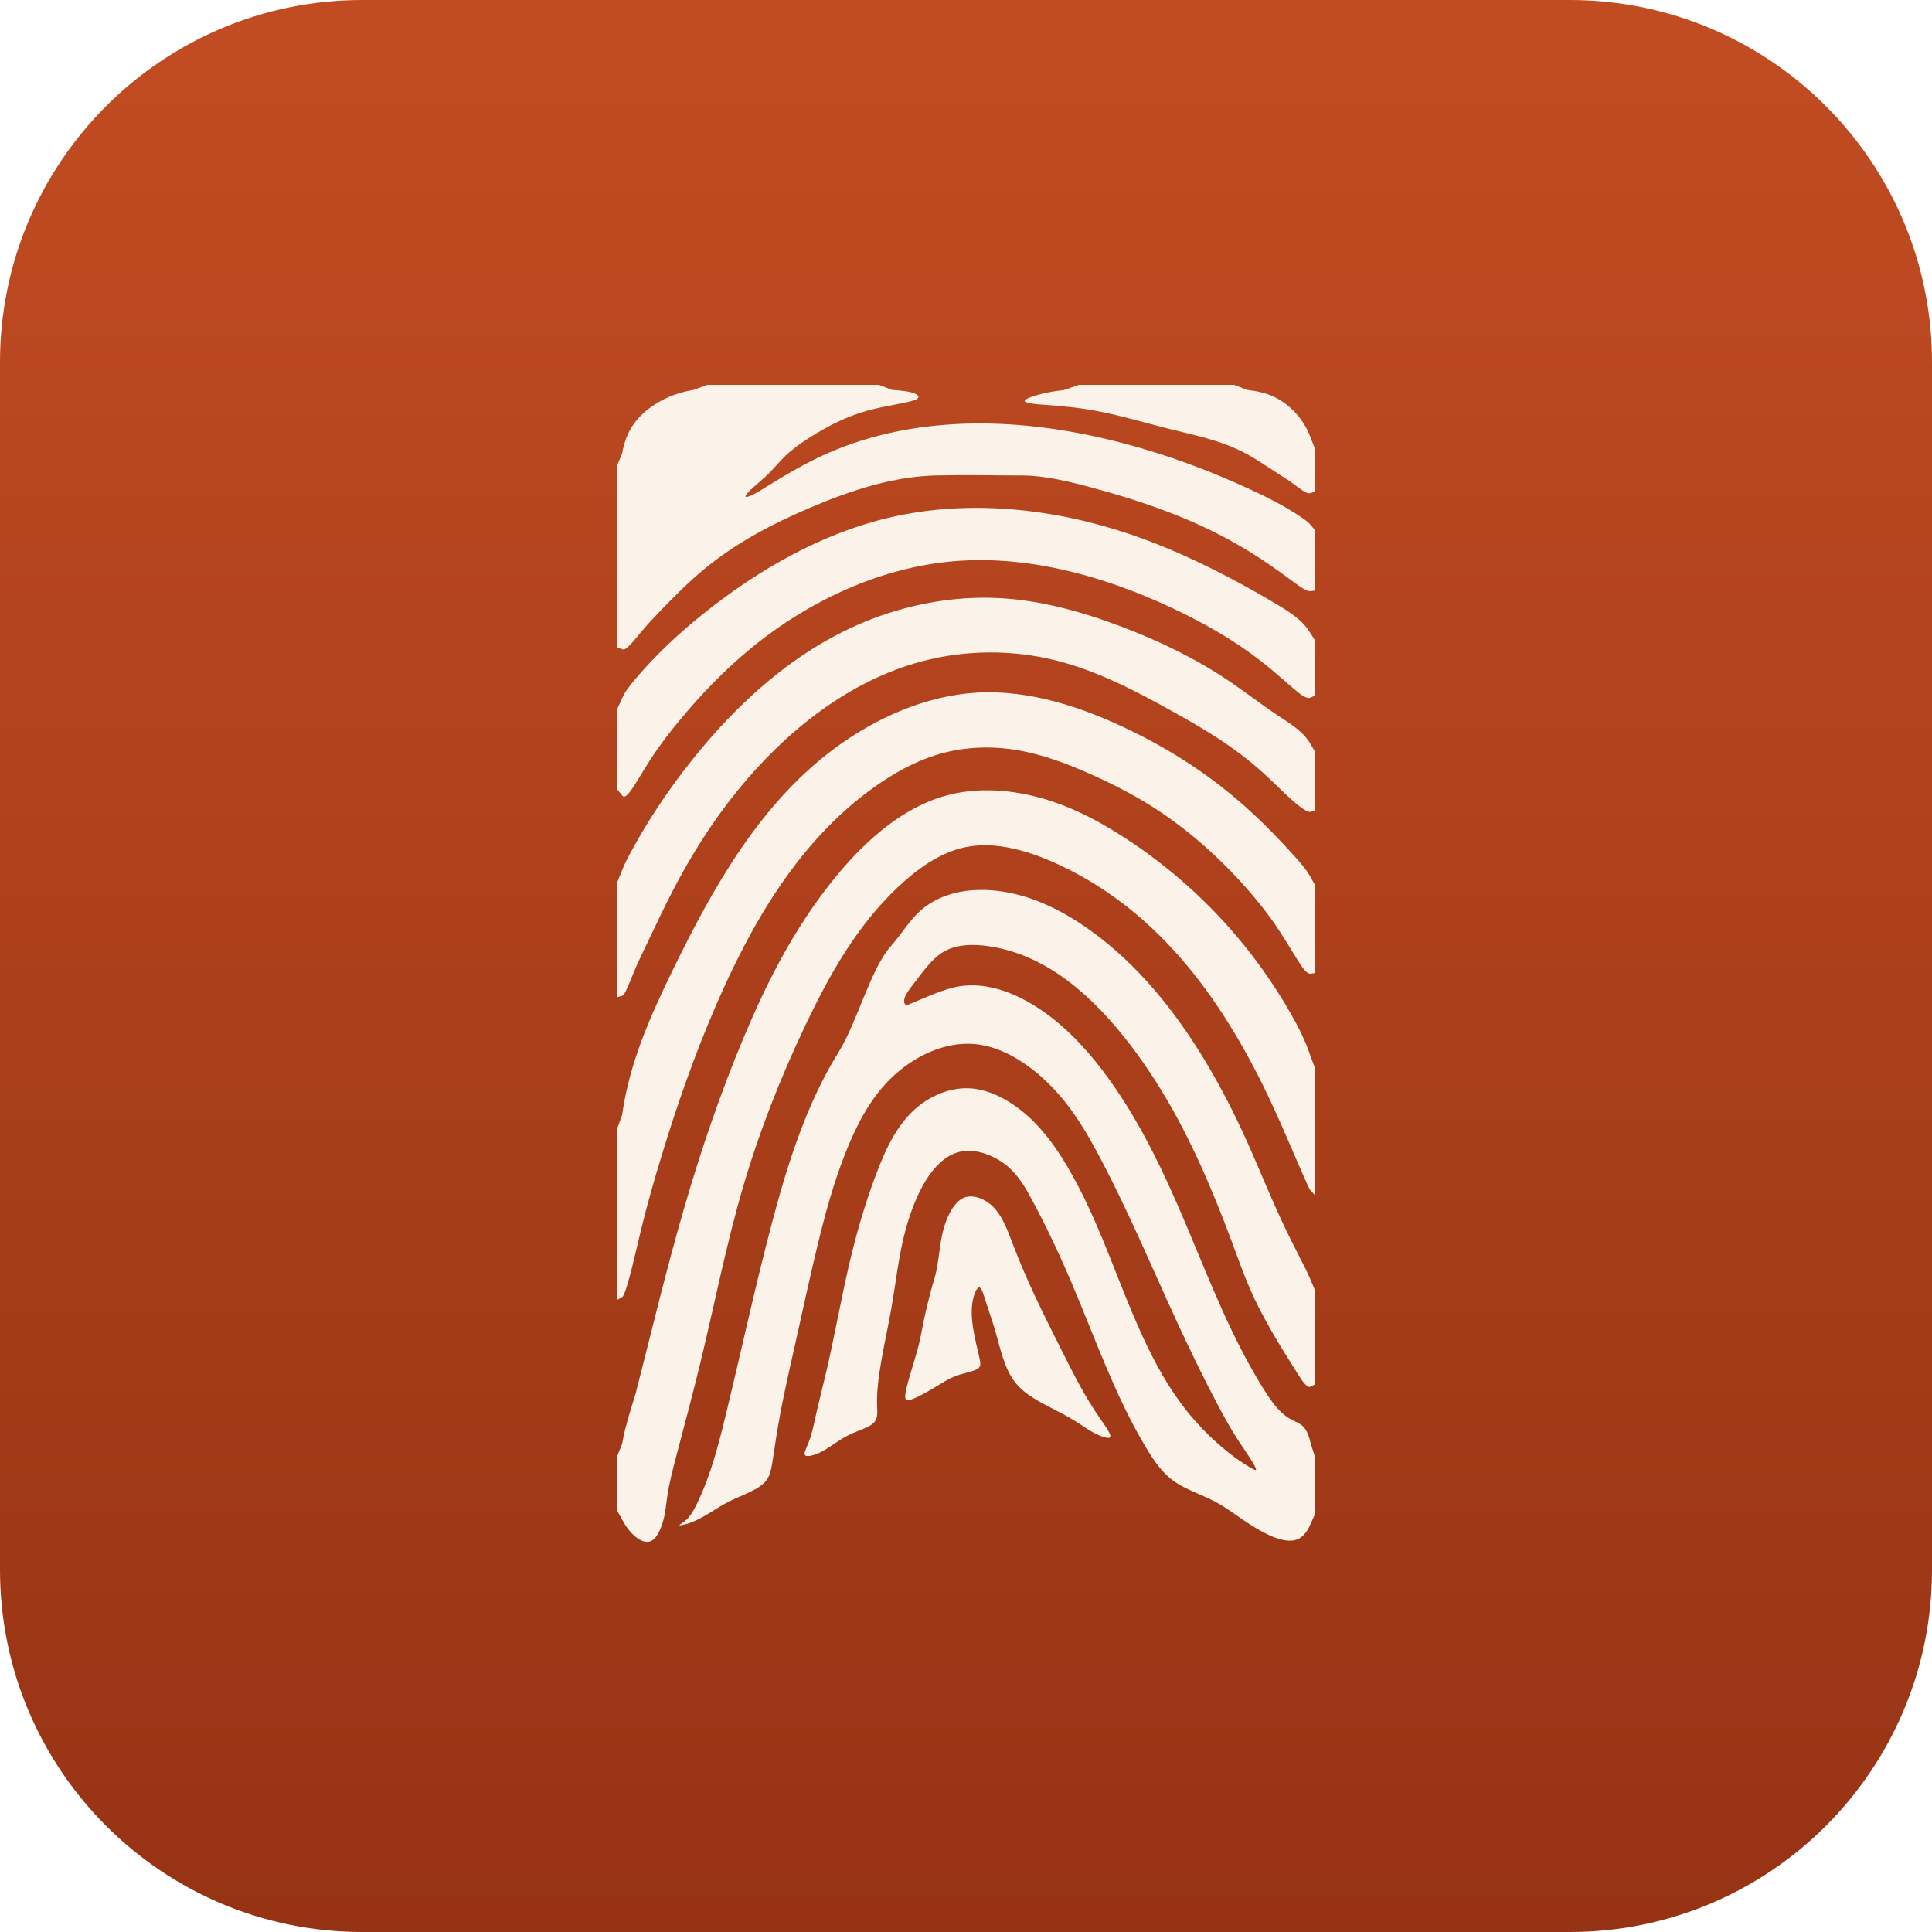
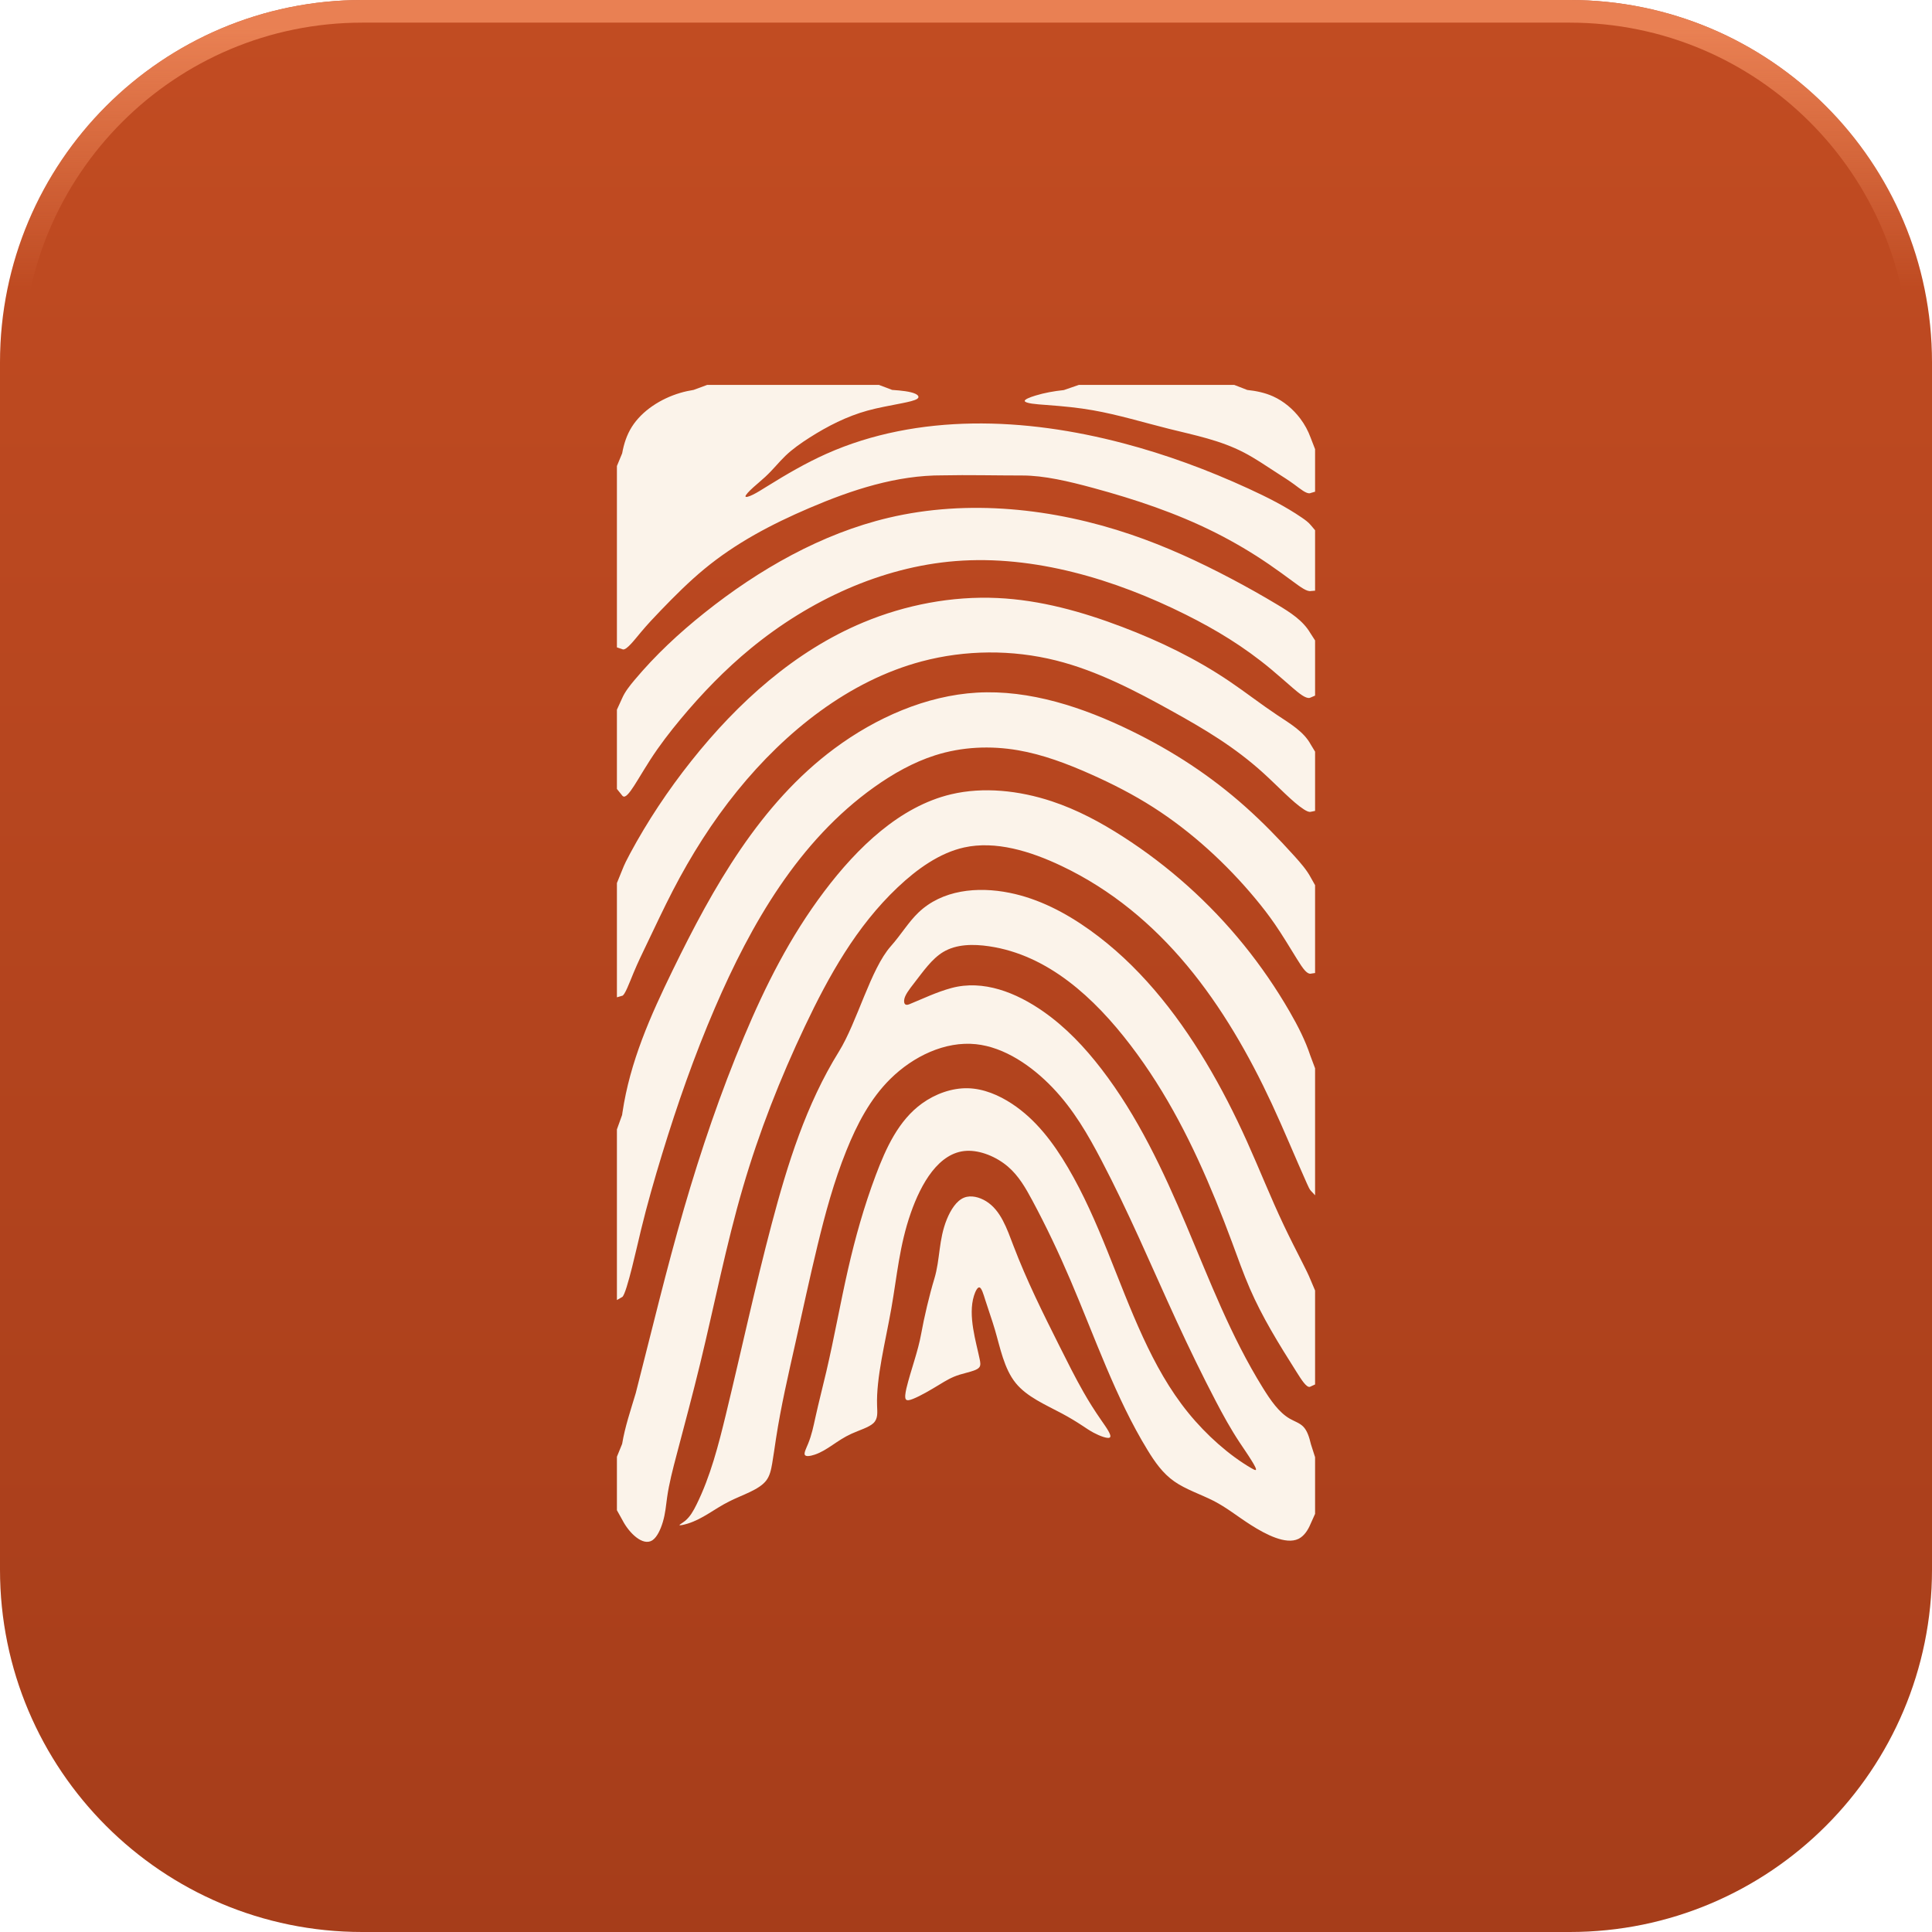
<svg xmlns="http://www.w3.org/2000/svg" width="1024" height="1024" viewBox="0 0 1024 1024">
  <defs>
    <linearGradient id="field" x1="0" y1="0" x2="0" y2="1">
      <stop offset="0" stop-color="#C24C22" />
-       <stop offset="1" stop-color="#963314" />
+       <stop offset="1" stop-color="#A63D1A" />
+     </linearGradient>
+     <linearGradient id="rim" x1="0" y1="0" x2="0" y2="1">
+       <stop offset="0" stop-color="#F08A5C" stop-opacity="0.85" />
+       <stop offset="0.14" stop-color="#F08A5C" stop-opacity="0" />
    </linearGradient>
  </defs>
  <rect width="1024" height="1024" rx="192" fill="url(#field)" />
+   <rect x="6" y="6" width="1012" height="1012" rx="186" fill="none" stroke="url(#rim)" stroke-width="12" />
  <g transform="translate(324.76 204.00) scale(2.21583)">
    <g transform="translate(1 0)">
      <path fill="#FBF3EA" d="M1.417 63.273C1.359 63.261 1.305 63.238 1.255 63.206L0 62.788L0 19.404L1.257 16.368C1.662 14.102 2.363 11.965 3.553 10.067C5.999 6.168 10.513 3.284 15.129 1.92C16.197 1.605 17.27 1.371 18.349 1.2L21.6 0L62.666 0L65.838 1.201C68.085 1.349 70.204 1.59 71.329 2.1C72.106 2.452 72.409 2.934 71.829 3.336C71.234 3.75 69.706 4.081 68.231 4.377C65.284 4.97 62.551 5.429 59.924 6.157C54.972 7.529 50.399 9.855 46.024 12.648C43.992 13.946 42.002 15.344 40.333 16.942C38.714 18.491 37.396 20.227 35.463 22.017C34.553 22.859 33.506 23.713 32.63 24.504C31.537 25.491 30.709 26.379 30.755 26.678C30.797 26.955 31.589 26.727 32.57 26.242C33.538 25.764 34.692 25.035 35.832 24.325C40.667 21.317 45.27 18.649 50.069 16.504C61.028 11.604 73.011 9.429 85.04 9.238C97.167 9.046 109.34 10.871 121.069 13.95C131.342 16.648 141.275 20.308 151.052 24.799C155.494 26.84 159.903 29.051 163.857 31.766C164.656 32.314 165.437 32.883 165.993 33.574L167 34.764L167 49.224L165.998 49.309C165.079 49.516 163.463 48.319 161.868 47.144C159.886 45.684 157.939 44.259 155.959 42.904C151.795 40.056 147.483 37.517 143.049 35.293C133.804 30.657 124.025 27.391 113.96 24.661C107.962 23.034 102.139 21.673 97.008 21.673C90.623 21.673 83.972 21.506 77.921 21.639C66.889 21.586 56.181 25.107 45.994 29.468C37.023 33.309 28.457 37.801 20.865 44.078C17.191 47.115 13.745 50.571 10.485 53.954C8.906 55.593 7.37 57.215 5.763 59.13C4.121 61.086 2.404 63.349 1.486 63.283ZM165.794 25.911C164.92 26.113 163.444 24.856 161.994 23.792C160.649 22.805 159.327 21.985 157.991 21.123C155.391 19.446 152.737 17.611 150.004 16.189C144.275 13.209 138.2 12.045 132.062 10.512C126.031 9.005 119.939 7.141 113.895 6.076C110.427 5.464 106.974 5.116 102.662 4.798C101.486 4.711 100.247 4.627 99.282 4.483C98.314 4.338 97.623 4.133 97.554 3.873C97.452 3.485 98.743 2.976 100.084 2.564C102.246 1.9 104.536 1.489 106.903 1.241L110.505 0L147.654 0L150.774 1.212C152.932 1.441 155.035 1.879 156.968 2.754C159.516 3.907 161.769 5.82 163.449 8.051C164.506 9.454 165.336 10.982 165.933 12.62L167 15.374L167 25.547L165.943 25.86C165.919 25.871 165.895 25.881 165.87 25.889ZM1.861 98.464C1.605 98.532 1.393 98.419 1.221 98.169L0 96.649L0 77.69L1.235 74.986C1.908 73.423 3.041 71.994 4.204 70.608C9.265 64.572 14.896 59.348 20.945 54.522C33.985 44.119 48.968 35.571 64.991 31.784C83.978 27.297 104.424 29.494 122.977 35.801C131.298 38.629 139.238 42.284 147.033 46.402C150.74 48.361 154.415 50.424 158.027 52.598C161.085 54.439 164.098 56.36 165.845 59.335L167 61.125L167 74.321L165.993 74.757C165.902 74.81 165.804 74.848 165.701 74.869C164.73 75.068 163.186 73.797 161.595 72.43C159.94 71.007 158.234 69.479 156.518 68.049C149.958 62.582 143.246 58.537 136.078 54.956C119.196 46.52 99.785 40.654 80.997 42.144C63.236 43.552 46.03 51.535 32.032 63.027C25.859 68.095 20.309 73.845 15.234 79.943C12.675 83.017 10.237 86.179 7.99 89.651C6.963 91.239 5.975 92.892 4.929 94.59C3.843 96.354 2.694 98.166 1.92 98.446ZM1.209 146.136L0 146.492L0 119.158L1.248 116.086C1.769 114.718 2.446 113.409 3.144 112.109C7.29 104.396 12.217 96.983 17.76 90.001C28.92 75.945 42.579 63.636 58.949 56.81C69.04 52.603 80.162 50.478 91.038 50.98C101.257 51.451 111.26 54.241 120.885 57.902C129.868 61.318 138.521 65.494 146.546 70.924C150.379 73.518 154.068 76.399 157.931 78.971C161.052 81.048 164.286 82.925 165.961 86.014L167 87.729L167 101.901L165.969 102.113C165.556 102.237 164.955 101.944 164.306 101.527C161.661 99.831 158.2 96.091 154.668 92.883C147.729 86.581 140.516 82.338 132.947 78.126C124.153 73.233 114.878 68.382 105.037 65.917C94.5 63.279 83.314 63.375 72.927 66.132C55.525 70.753 40.37 82.844 28.819 97.086C22.784 104.527 17.733 112.555 13.384 120.952C11.18 125.208 9.156 129.558 7.107 133.826C6.069 135.989 5.023 138.131 3.984 140.626C2.938 143.139 1.896 146.01 1.257 146.132ZM1.203 218.207L0 218.905L0 178.083L1.24 174.64C1.267 174.451 1.294 174.261 1.322 174.072C3.125 161.906 7.991 150.994 13.328 140.037C22.994 120.194 34.204 100.206 52.039 86.973C61.981 79.596 73.98 74.318 86.095 73.612C98.729 72.876 111.487 77.112 123.035 82.751C132.998 87.616 142.06 93.526 150.401 100.975C154.435 104.577 158.3 108.539 162.024 112.668C163.52 114.326 164.994 116.012 165.943 117.789L167 119.666L167 140.678L165.99 140.829C165.621 140.921 165.15 140.696 164.614 140.122C164.006 139.471 163.314 138.372 162.637 137.282C160.849 134.4 159.169 131.581 157.362 128.96C155.894 126.831 154.342 124.832 152.711 122.871C145.778 114.534 137.421 106.87 128.296 101.038C123.494 97.968 118.479 95.406 113.244 93.081C107.697 90.617 101.904 88.421 95.957 87.396C89.329 86.253 82.51 86.567 76.101 88.607C70.935 90.252 66.034 93.018 61.545 96.215C43.469 109.09 32.074 128.955 23.436 149.029C18.512 160.47 14.484 171.979 10.806 183.999C8.97 190.001 7.221 196.13 5.789 202.024C5.079 204.947 4.447 207.812 3.616 211.102C2.803 214.323 1.799 217.952 1.245 218.195ZM8.45 276.388C6.221 277.805 2.948 274.706 1.315 271.535L0 269.177L0 256.384L1.251 253.31C1.94 249.182 3.223 245.463 4.5 241.189C8.367 226.111 11.825 211.56 16.057 196.985C20.089 183.097 24.823 169.185 30.416 155.89C35.541 143.705 41.388 132.036 49.591 121.161C57.539 110.624 67.698 100.831 79.927 97.93C87.657 96.096 96.213 97.015 104.02 99.601C110.101 101.615 115.727 104.64 121.085 108.086C131.967 115.084 141.741 123.816 149.95 133.953C154.026 138.986 157.716 144.366 160.919 149.919C162.883 153.324 164.663 156.794 165.866 160.443L167 163.47L167 193.845L165.993 192.766C165.704 192.49 165.369 191.748 165.037 191.006C162.174 184.612 159.592 178.288 156.67 172.003C151.256 160.359 144.672 148.852 136.408 138.928C128.183 129.051 118.295 120.744 106.341 115.065C98.858 111.51 90.564 108.985 83.058 110.644C77.183 111.942 71.791 115.802 67.133 120.21C57.255 129.559 50.682 141.373 44.961 153.437C39.033 165.937 34.019 178.705 30.158 191.901C26.102 205.761 23.317 220.091 19.916 234.103C18.149 241.384 16.216 248.579 14.274 255.944C13.378 259.342 12.48 262.776 12.011 266.081C11.736 268.022 11.61 269.919 10.97 272.045C10.461 273.737 9.627 275.574 8.535 276.332ZM162.986 276.045C160.024 277.448 155.289 275.026 151.658 272.716C148.309 270.586 145.899 268.55 142.63 266.889C139.699 265.4 136.077 264.213 133.341 262.301C130.53 260.337 128.654 257.608 126.916 254.77C119.299 242.333 114.324 227.801 108.488 214.153C105.716 207.67 102.75 201.387 99.355 195.062C97.782 192.132 96.117 189.193 93.514 186.97C90.742 184.604 86.906 183.051 83.65 183.212C76.986 183.541 72.749 191.052 70.289 198.094C67.576 205.86 67.022 213.055 65.643 220.894C64.241 228.859 61.987 237.488 62.232 244.21C62.29 245.795 62.486 247.273 61.36 248.345C60.283 249.368 57.999 250.019 56.107 250.881C52.549 252.502 50.375 254.867 47.289 255.89C46.277 256.225 45.167 256.416 44.937 255.915C44.724 255.45 45.271 254.388 45.705 253.341C46.599 251.182 47.014 249.085 47.471 247.007C48.287 243.301 49.239 239.655 50.1 235.971C51.985 227.901 53.437 219.643 55.273 211.597C57.012 203.978 59.096 196.55 61.909 189.059C64.367 182.514 67.381 175.921 72.977 171.882C76.131 169.605 80.106 168.14 83.986 168.242C87.717 168.34 91.362 169.886 94.525 171.973C100.265 175.76 104.422 181.327 107.879 187.205C115.429 200.044 119.635 214.362 125.838 227.797C128.776 234.161 132.163 240.327 136.642 245.844C141.048 251.271 146.511 256.071 151.732 259.106C152.191 259.373 152.648 259.626 152.806 259.556C153.082 259.436 152.461 258.346 151.822 257.315C150.868 255.775 149.875 254.367 148.96 252.983C146.731 249.609 144.967 246.372 143.225 243.04C140.027 236.924 136.903 230.485 133.941 224.072C130.865 217.412 127.966 210.778 124.947 204.163C122.076 197.872 119.098 191.598 115.909 185.506C112.674 179.325 109.222 173.331 104.217 168.1C99.216 162.874 92.664 158.408 85.877 157.702C78.525 156.937 70.896 160.584 65.406 166.004C60.576 170.772 57.401 176.912 54.89 183.15C51.899 190.576 49.849 198.139 47.982 205.853C46.128 213.516 44.455 221.326 42.726 229.048C41.019 236.671 39.257 244.208 38.049 252.065C37.735 254.109 37.458 256.176 37.139 258.012C36.869 259.57 36.568 260.963 35.708 262.082C33.993 264.314 30.051 265.459 26.801 267.101C23.273 268.883 20.559 271.25 16.958 272.371C16 272.669 14.979 272.879 14.97 272.733C14.962 272.609 15.682 272.229 16.297 271.731C17.515 270.743 18.318 269.29 19.051 267.805C22.385 261.049 24.284 253.626 26.081 246.215C29.772 230.985 33.028 215.805 37.026 200.681C40.811 186.368 45.261 172.105 53.094 159.481C57.494 152.389 60.66 139.735 65.528 134.257C67.962 131.518 69.71 128.535 72.094 126.243C77.776 120.78 86.2 119.937 93.941 121.499C100.9 122.904 107.308 126.252 113.089 130.378C124.588 138.586 133.602 149.872 140.843 161.937C144.544 168.103 147.782 174.473 150.713 180.978C153.695 187.595 156.36 194.352 159.502 200.982C160.96 204.059 162.521 207.108 164.053 210.126C164.727 211.455 165.397 212.777 165.948 214.132L167 216.619L167 239.094L165.948 239.577C165.883 239.622 165.815 239.654 165.744 239.67C164.942 239.852 163.784 238.032 162.669 236.27C158.17 229.158 154.365 222.985 151.393 216.142C149.837 212.559 148.51 208.792 147.122 205.049C145.884 201.71 144.597 198.389 143.251 195.098C137.901 182.018 131.619 169.409 122.836 157.915C114.191 146.602 103.122 136.369 89.054 134.286C85.249 133.723 81.224 133.755 78.08 135.63C75.328 137.27 73.25 140.321 71.059 143.135C69.913 144.61 68.82 146.025 68.71 147.138C68.613 148.12 69.023 148.523 69.949 148.146C73.184 146.829 76.474 145.221 80.03 144.265C87.63 142.22 95.498 145.338 102.034 149.916C107.429 153.695 111.917 158.469 115.866 163.598C124.588 174.924 130.684 187.979 136.228 201.091C141.791 214.25 146.798 227.466 154.495 239.884C156.342 242.863 158.344 245.797 160.97 247.295C162.082 247.93 163.306 248.306 164.158 249.165C165.123 250.136 165.611 251.725 166 253.371L167 256.491L167 270.049L165.936 272.415C165.279 273.997 164.375 275.305 163.161 275.956ZM117.875 251.797C117.355 252.117 115.489 251.421 113.997 250.62C113.019 250.095 112.201 249.526 111.383 248.984C109.77 247.916 108.158 246.954 106.443 246.036C102.529 243.941 98.081 242.076 95.386 238.75C92.596 235.308 91.684 230.301 90.404 225.954C89.718 223.619 88.925 221.475 88.095 218.837C87.674 217.496 87.242 216.028 86.742 215.886C86.275 215.753 85.748 216.774 85.406 217.872C83.913 222.656 85.924 228.903 86.783 233.098C86.927 233.805 87.039 234.454 86.73 234.924C86.493 235.284 86.009 235.54 85.397 235.764C84.41 236.126 83.093 236.406 81.986 236.75C79.999 237.367 78.689 238.19 77.039 239.192C75.088 240.378 72.662 241.816 70.831 242.542C70.061 242.847 69.397 243.027 69.123 242.664C68.814 242.256 69 241.16 69.233 240.079C70.328 235.556 72.004 231.31 72.782 226.963C73.467 223.133 74.76 217.639 75.931 213.8C77.343 209.148 76.915 204.501 78.919 199.585C79.815 197.388 81.196 195.138 83.06 194.403C84.704 193.755 86.724 194.286 88.319 195.273C91.819 197.438 93.277 201.799 94.851 205.918C98.107 214.44 101.86 221.926 105.819 229.84C107.705 233.609 109.637 237.475 111.631 240.968C112.881 243.157 114.156 245.199 115.858 247.657C117.049 249.377 118.45 251.299 117.92 251.764Z" />
    </g>
  </g>
</svg>
